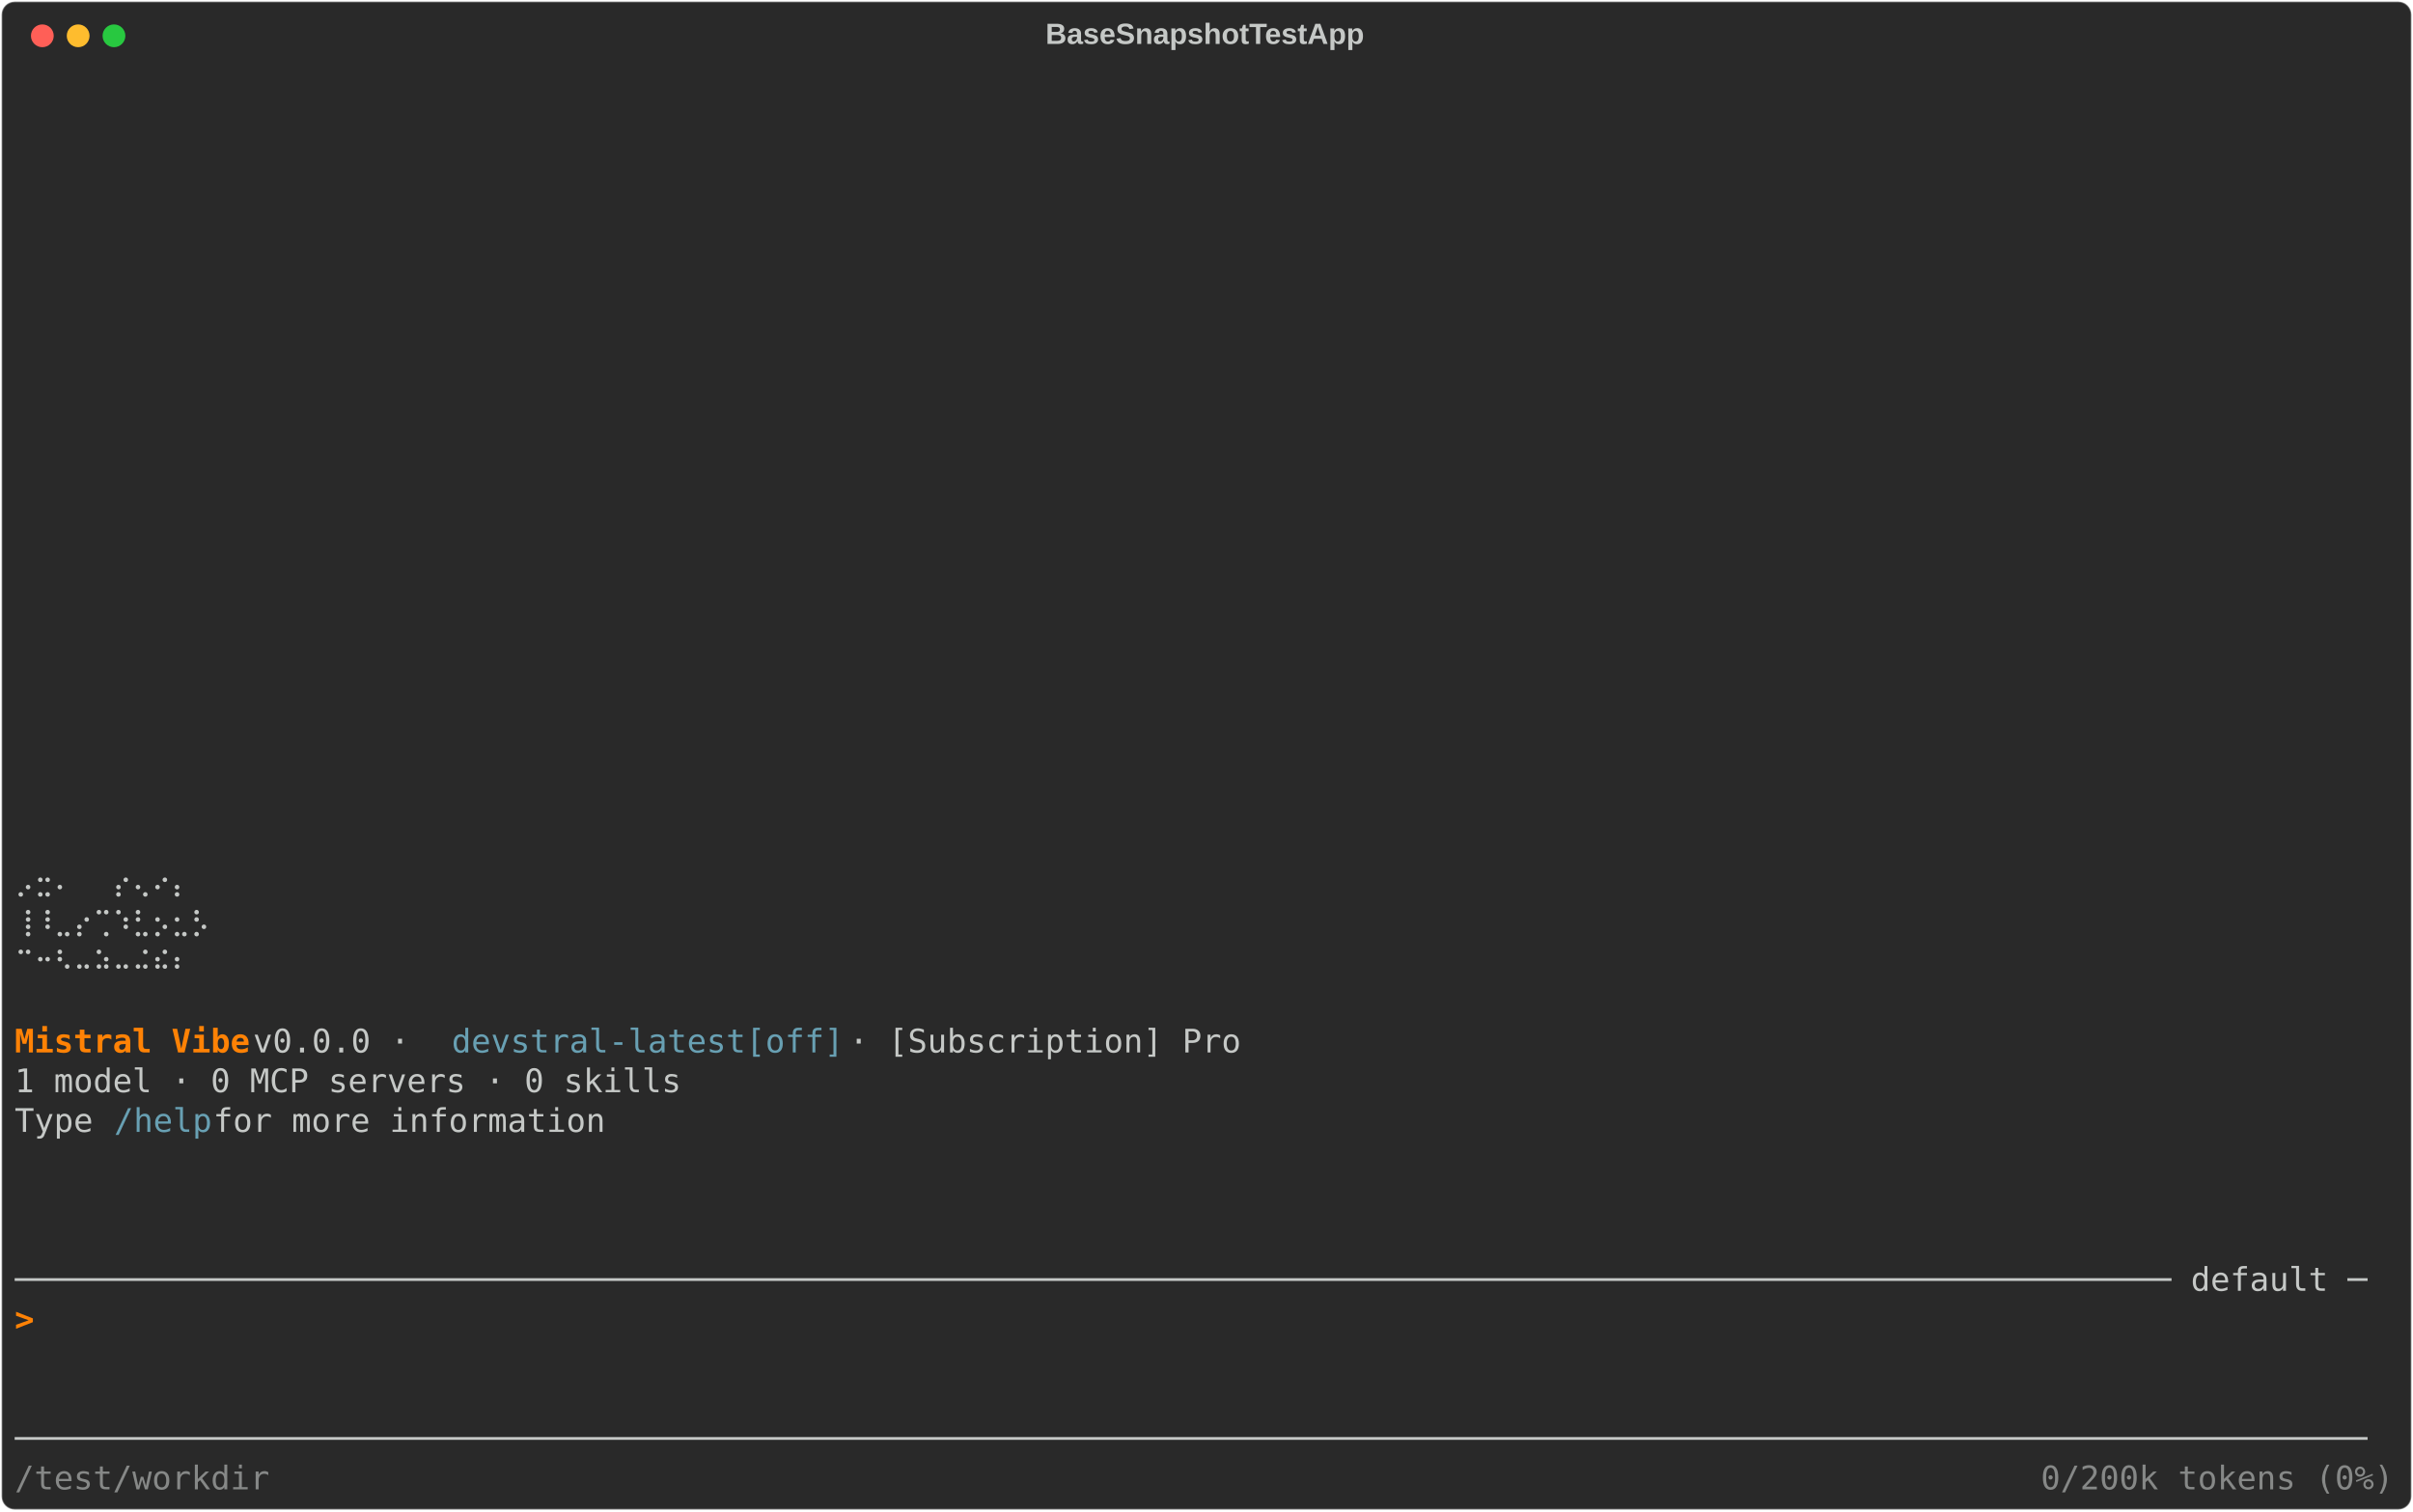
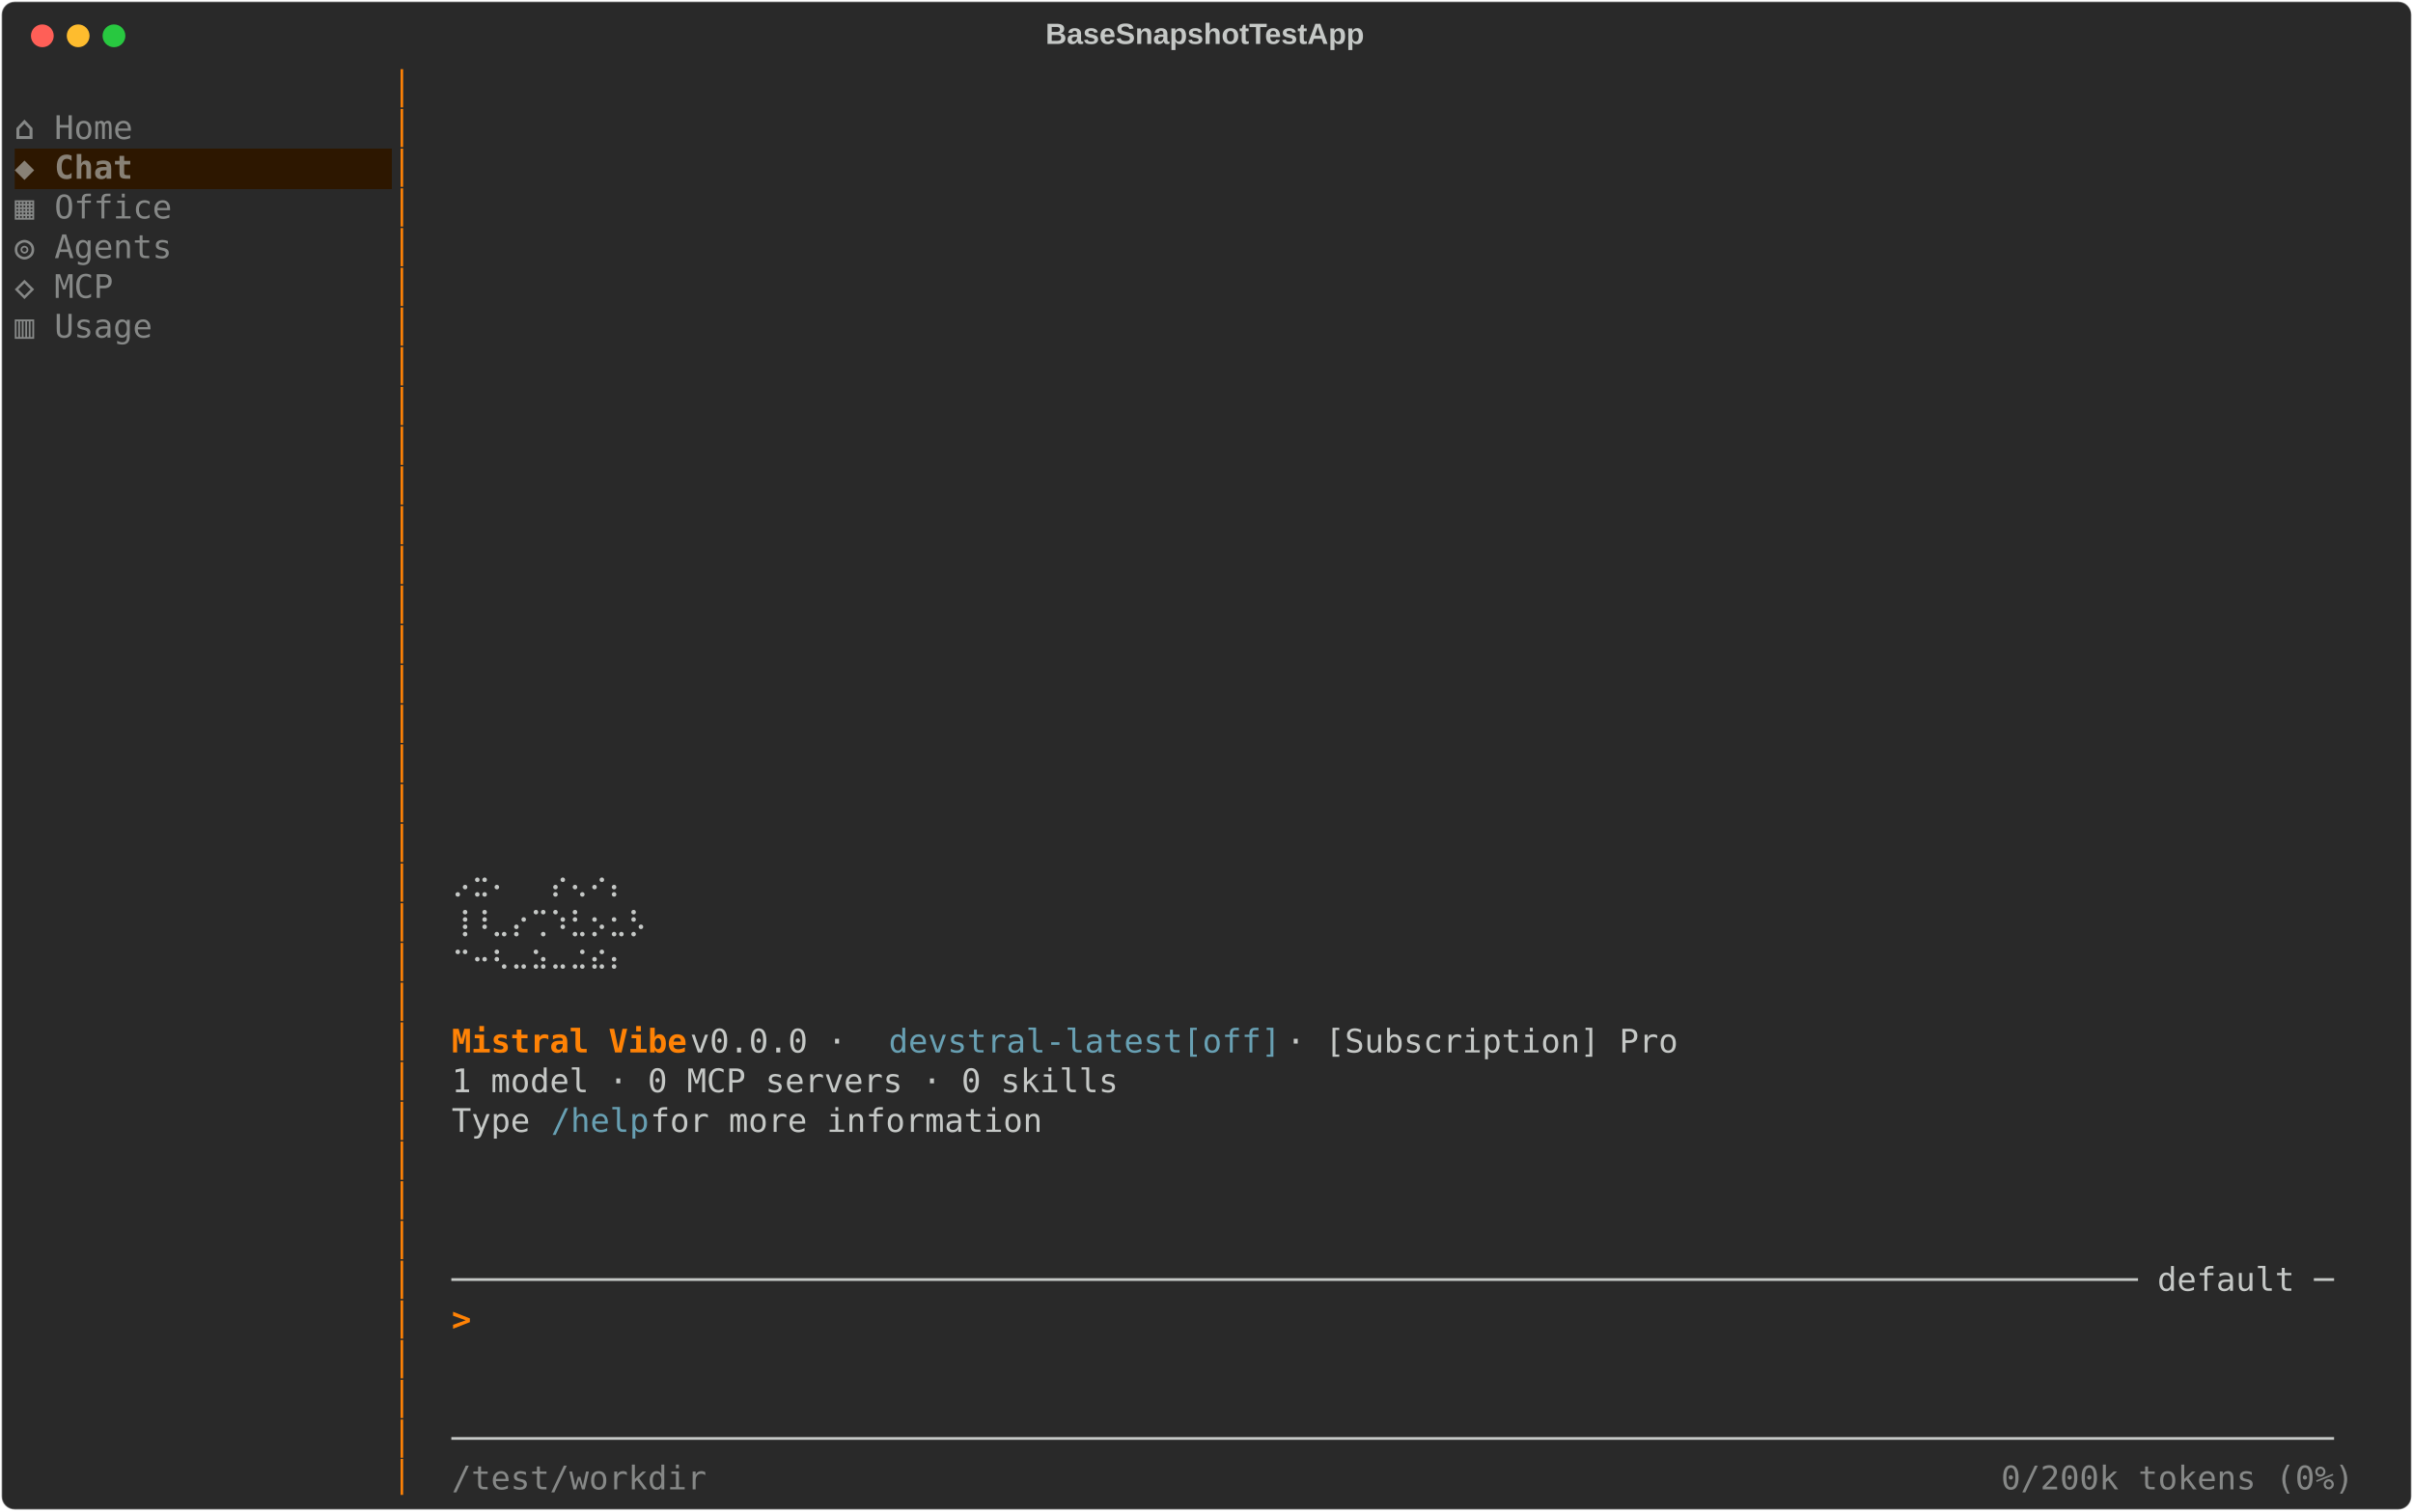
<svg xmlns="http://www.w3.org/2000/svg" class="rich-terminal" viewBox="0 0 1482 928.4">
  <style>

    @font-face {
        font-family: "Fira Code";
        src: local("FiraCode-Regular"),
                url("https://cdnjs.cloudflare.com/ajax/libs/firacode/6.2.0/woff2/FiraCode-Regular.woff2") format("woff2"),
                url("https://cdnjs.cloudflare.com/ajax/libs/firacode/6.2.0/woff/FiraCode-Regular.woff") format("woff");
        font-style: normal;
        font-weight: 400;
    }
    @font-face {
        font-family: "Fira Code";
        src: local("FiraCode-Bold"),
                url("https://cdnjs.cloudflare.com/ajax/libs/firacode/6.2.0/woff2/FiraCode-Bold.woff2") format("woff2"),
                url("https://cdnjs.cloudflare.com/ajax/libs/firacode/6.2.0/woff/FiraCode-Bold.woff") format("woff");
        font-style: bold;
        font-weight: 700;
    }

    .terminal-matrix {
        font-family: Fira Code, monospace;
        font-size: 20px;
        line-height: 24.4px;
        font-variant-east-asian: full-width;
    }

    .terminal-title {
        font-size: 18px;
        font-weight: bold;
        font-family: arial;
    }

    .terminal-r1 { fill: #c5c8c6 }
- .terminal-r2 { fill: #ff8205;font-weight: bold }
- .terminal-r3 { fill: #68a0b3 }
+ .terminal-r2 { fill: #ff8205 }
+ .terminal-r3 { fill: #868887;font-weight: bold }
.terminal-r4 { fill: #868887 }
+ .terminal-r5 { fill: #888176;font-weight: bold }
+ .terminal-r6 { fill: #ff8205;font-weight: bold }
+ .terminal-r7 { fill: #68a0b3 }
    </style>
  <defs>
    <clipPath id="terminal-clip-terminal">
      <rect x="0" y="0" width="1463.0" height="877.4" />
    </clipPath>
    <clipPath id="terminal-line-0">
      <rect x="0" y="1.5" width="1464" height="24.65" />
    </clipPath>
    <clipPath id="terminal-line-1">
      <rect x="0" y="25.9" width="1464" height="24.65" />
    </clipPath>
    <clipPath id="terminal-line-2">
      <rect x="0" y="50.3" width="1464" height="24.65" />
    </clipPath>
    <clipPath id="terminal-line-3">
      <rect x="0" y="74.7" width="1464" height="24.65" />
    </clipPath>
    <clipPath id="terminal-line-4">
      <rect x="0" y="99.1" width="1464" height="24.65" />
    </clipPath>
    <clipPath id="terminal-line-5">
      <rect x="0" y="123.5" width="1464" height="24.65" />
    </clipPath>
    <clipPath id="terminal-line-6">
      <rect x="0" y="147.9" width="1464" height="24.65" />
    </clipPath>
    <clipPath id="terminal-line-7">
      <rect x="0" y="172.3" width="1464" height="24.65" />
    </clipPath>
    <clipPath id="terminal-line-8">
      <rect x="0" y="196.7" width="1464" height="24.65" />
    </clipPath>
    <clipPath id="terminal-line-9">
      <rect x="0" y="221.1" width="1464" height="24.65" />
    </clipPath>
    <clipPath id="terminal-line-10">
      <rect x="0" y="245.5" width="1464" height="24.65" />
    </clipPath>
    <clipPath id="terminal-line-11">
      <rect x="0" y="269.9" width="1464" height="24.65" />
    </clipPath>
    <clipPath id="terminal-line-12">
      <rect x="0" y="294.3" width="1464" height="24.65" />
    </clipPath>
    <clipPath id="terminal-line-13">
      <rect x="0" y="318.7" width="1464" height="24.65" />
    </clipPath>
    <clipPath id="terminal-line-14">
      <rect x="0" y="343.1" width="1464" height="24.65" />
    </clipPath>
    <clipPath id="terminal-line-15">
      <rect x="0" y="367.5" width="1464" height="24.65" />
    </clipPath>
    <clipPath id="terminal-line-16">
      <rect x="0" y="391.9" width="1464" height="24.65" />
    </clipPath>
    <clipPath id="terminal-line-17">
      <rect x="0" y="416.3" width="1464" height="24.65" />
    </clipPath>
    <clipPath id="terminal-line-18">
      <rect x="0" y="440.7" width="1464" height="24.65" />
    </clipPath>
    <clipPath id="terminal-line-19">
      <rect x="0" y="465.1" width="1464" height="24.65" />
    </clipPath>
    <clipPath id="terminal-line-20">
      <rect x="0" y="489.5" width="1464" height="24.65" />
    </clipPath>
    <clipPath id="terminal-line-21">
      <rect x="0" y="513.9" width="1464" height="24.65" />
    </clipPath>
    <clipPath id="terminal-line-22">
      <rect x="0" y="538.3" width="1464" height="24.65" />
    </clipPath>
    <clipPath id="terminal-line-23">
      <rect x="0" y="562.7" width="1464" height="24.65" />
    </clipPath>
    <clipPath id="terminal-line-24">
      <rect x="0" y="587.1" width="1464" height="24.65" />
    </clipPath>
    <clipPath id="terminal-line-25">
      <rect x="0" y="611.5" width="1464" height="24.65" />
    </clipPath>
    <clipPath id="terminal-line-26">
      <rect x="0" y="635.9" width="1464" height="24.65" />
    </clipPath>
    <clipPath id="terminal-line-27">
      <rect x="0" y="660.3" width="1464" height="24.65" />
    </clipPath>
    <clipPath id="terminal-line-28">
      <rect x="0" y="684.7" width="1464" height="24.65" />
    </clipPath>
    <clipPath id="terminal-line-29">
      <rect x="0" y="709.1" width="1464" height="24.65" />
    </clipPath>
    <clipPath id="terminal-line-30">
      <rect x="0" y="733.5" width="1464" height="24.65" />
    </clipPath>
    <clipPath id="terminal-line-31">
      <rect x="0" y="757.9" width="1464" height="24.65" />
    </clipPath>
    <clipPath id="terminal-line-32">
      <rect x="0" y="782.3" width="1464" height="24.65" />
    </clipPath>
    <clipPath id="terminal-line-33">
      <rect x="0" y="806.7" width="1464" height="24.65" />
    </clipPath>
    <clipPath id="terminal-line-34">
      <rect x="0" y="831.1" width="1464" height="24.65" />
    </clipPath>
  </defs>
  <rect fill="#292929" stroke="rgba(255,255,255,0.35)" stroke-width="1" x="1" y="1" width="1480" height="926.4" rx="8" />
  <text class="terminal-title" fill="#c5c8c6" text-anchor="middle" x="740" y="27">BaseSnapshotTestApp</text>
  <g transform="translate(26,22)">
    <circle cx="0" cy="0" r="7" fill="#ff5f57" />
    <circle cx="22" cy="0" r="7" fill="#febc2e" />
    <circle cx="44" cy="0" r="7" fill="#28c840" />
  </g>
  <g transform="translate(9, 41)" clip-path="url(#terminal-clip-terminal)">
+     <rect fill="#2d1700" x="0" y="50.3" width="24.4" height="24.65" shape-rendering="crispEdges" />
+     <rect fill="#2d1700" x="24.4" y="50.3" width="48.8" height="24.65" shape-rendering="crispEdges" />
+     <rect fill="#2d1700" x="73.2" y="50.3" width="158.6" height="24.65" shape-rendering="crispEdges" />
    <g class="terminal-matrix">
+       <text class="terminal-r2" x="231.8" y="20" textLength="12.2" clip-path="url(#terminal-line-0)">│</text>
      <text class="terminal-r1" x="1464" y="20" textLength="12.2" clip-path="url(#terminal-line-0)">
</text>
+       <text class="terminal-r3" x="0" y="44.4" textLength="24.4" clip-path="url(#terminal-line-1)">⌂ </text>
+       <text class="terminal-r4" x="24.4" y="44.4" textLength="48.8" clip-path="url(#terminal-line-1)">Home</text>
+       <text class="terminal-r2" x="231.8" y="44.4" textLength="12.2" clip-path="url(#terminal-line-1)">│</text>
      <text class="terminal-r1" x="1464" y="44.4" textLength="12.2" clip-path="url(#terminal-line-1)">
</text>
+       <text class="terminal-r5" x="0" y="68.8" textLength="24.4" clip-path="url(#terminal-line-2)">◆ </text>
+       <text class="terminal-r5" x="24.4" y="68.8" textLength="48.8" clip-path="url(#terminal-line-2)">Chat</text>
+       <text class="terminal-r2" x="231.8" y="68.8" textLength="12.2" clip-path="url(#terminal-line-2)">│</text>
      <text class="terminal-r1" x="1464" y="68.8" textLength="12.2" clip-path="url(#terminal-line-2)">
</text>
+       <text class="terminal-r3" x="0" y="93.2" textLength="24.4" clip-path="url(#terminal-line-3)">▦ </text>
+       <text class="terminal-r4" x="24.4" y="93.2" textLength="73.2" clip-path="url(#terminal-line-3)">Office</text>
+       <text class="terminal-r2" x="231.8" y="93.2" textLength="12.2" clip-path="url(#terminal-line-3)">│</text>
      <text class="terminal-r1" x="1464" y="93.2" textLength="12.2" clip-path="url(#terminal-line-3)">
</text>
+       <text class="terminal-r3" x="0" y="117.6" textLength="24.4" clip-path="url(#terminal-line-4)">◎ </text>
+       <text class="terminal-r4" x="24.4" y="117.6" textLength="73.2" clip-path="url(#terminal-line-4)">Agents</text>
+       <text class="terminal-r2" x="231.8" y="117.6" textLength="12.2" clip-path="url(#terminal-line-4)">│</text>
      <text class="terminal-r1" x="1464" y="117.6" textLength="12.2" clip-path="url(#terminal-line-4)">
</text>
+       <text class="terminal-r3" x="0" y="142" textLength="24.4" clip-path="url(#terminal-line-5)">◇ </text>
+       <text class="terminal-r4" x="24.4" y="142" textLength="36.6" clip-path="url(#terminal-line-5)">MCP</text>
+       <text class="terminal-r2" x="231.8" y="142" textLength="12.2" clip-path="url(#terminal-line-5)">│</text>
      <text class="terminal-r1" x="1464" y="142" textLength="12.2" clip-path="url(#terminal-line-5)">
</text>
+       <text class="terminal-r3" x="0" y="166.4" textLength="24.4" clip-path="url(#terminal-line-6)">▥ </text>
+       <text class="terminal-r4" x="24.4" y="166.4" textLength="61" clip-path="url(#terminal-line-6)">Usage</text>
+       <text class="terminal-r2" x="231.8" y="166.4" textLength="12.2" clip-path="url(#terminal-line-6)">│</text>
      <text class="terminal-r1" x="1464" y="166.4" textLength="12.2" clip-path="url(#terminal-line-6)">
</text>
+       <text class="terminal-r2" x="231.8" y="190.8" textLength="12.2" clip-path="url(#terminal-line-7)">│</text>
      <text class="terminal-r1" x="1464" y="190.8" textLength="12.2" clip-path="url(#terminal-line-7)">
</text>
+       <text class="terminal-r2" x="231.8" y="215.2" textLength="12.2" clip-path="url(#terminal-line-8)">│</text>
      <text class="terminal-r1" x="1464" y="215.2" textLength="12.2" clip-path="url(#terminal-line-8)">
</text>
+       <text class="terminal-r2" x="231.8" y="239.6" textLength="12.2" clip-path="url(#terminal-line-9)">│</text>
      <text class="terminal-r1" x="1464" y="239.6" textLength="12.2" clip-path="url(#terminal-line-9)">
</text>
+       <text class="terminal-r2" x="231.8" y="264" textLength="12.2" clip-path="url(#terminal-line-10)">│</text>
      <text class="terminal-r1" x="1464" y="264" textLength="12.2" clip-path="url(#terminal-line-10)">
</text>
+       <text class="terminal-r2" x="231.8" y="288.4" textLength="12.2" clip-path="url(#terminal-line-11)">│</text>
      <text class="terminal-r1" x="1464" y="288.4" textLength="12.2" clip-path="url(#terminal-line-11)">
</text>
+       <text class="terminal-r2" x="231.8" y="312.8" textLength="12.2" clip-path="url(#terminal-line-12)">│</text>
      <text class="terminal-r1" x="1464" y="312.8" textLength="12.2" clip-path="url(#terminal-line-12)">
</text>
+       <text class="terminal-r2" x="231.8" y="337.2" textLength="12.2" clip-path="url(#terminal-line-13)">│</text>
      <text class="terminal-r1" x="1464" y="337.2" textLength="12.2" clip-path="url(#terminal-line-13)">
</text>
+       <text class="terminal-r2" x="231.8" y="361.6" textLength="12.2" clip-path="url(#terminal-line-14)">│</text>
      <text class="terminal-r1" x="1464" y="361.6" textLength="12.2" clip-path="url(#terminal-line-14)">
</text>
+       <text class="terminal-r2" x="231.8" y="386" textLength="12.2" clip-path="url(#terminal-line-15)">│</text>
      <text class="terminal-r1" x="1464" y="386" textLength="12.2" clip-path="url(#terminal-line-15)">
</text>
+       <text class="terminal-r2" x="231.8" y="410.4" textLength="12.2" clip-path="url(#terminal-line-16)">│</text>
      <text class="terminal-r1" x="1464" y="410.4" textLength="12.2" clip-path="url(#terminal-line-16)">
</text>
+       <text class="terminal-r2" x="231.8" y="434.8" textLength="12.2" clip-path="url(#terminal-line-17)">│</text>
      <text class="terminal-r1" x="1464" y="434.8" textLength="12.2" clip-path="url(#terminal-line-17)">
</text>
+       <text class="terminal-r2" x="231.8" y="459.2" textLength="12.2" clip-path="url(#terminal-line-18)">│</text>
      <text class="terminal-r1" x="1464" y="459.2" textLength="12.2" clip-path="url(#terminal-line-18)">
</text>
+       <text class="terminal-r2" x="231.8" y="483.6" textLength="12.2" clip-path="url(#terminal-line-19)">│</text>
      <text class="terminal-r1" x="1464" y="483.6" textLength="12.2" clip-path="url(#terminal-line-19)">
</text>
-       <text class="terminal-r1" x="0" y="508" textLength="134.2" clip-path="url(#terminal-line-20)">  ⡠⣒⠄  ⡔⢄⠔⡄</text>
+       <text class="terminal-r2" x="231.8" y="508" textLength="12.2" clip-path="url(#terminal-line-20)">│</text>
+       <text class="terminal-r1" x="268.4" y="508" textLength="134.2" clip-path="url(#terminal-line-20)">  ⡠⣒⠄  ⡔⢄⠔⡄</text>
      <text class="terminal-r1" x="1464" y="508" textLength="12.2" clip-path="url(#terminal-line-20)">
</text>
-       <text class="terminal-r1" x="0" y="532.4" textLength="134.2" clip-path="url(#terminal-line-21)"> ⢸⠸⣀⡔⢉⠱⣃⡢⣂⡣</text>
+       <text class="terminal-r2" x="231.8" y="532.4" textLength="12.2" clip-path="url(#terminal-line-21)">│</text>
+       <text class="terminal-r1" x="268.4" y="532.4" textLength="134.2" clip-path="url(#terminal-line-21)"> ⢸⠸⣀⡔⢉⠱⣃⡢⣂⡣</text>
      <text class="terminal-r1" x="1464" y="532.4" textLength="12.2" clip-path="url(#terminal-line-21)">
</text>
-       <text class="terminal-r1" x="0" y="556.8" textLength="134.2" clip-path="url(#terminal-line-22)">  ⠉⠒⠣⠤⠵⠤⠬⠮⠆</text>
+       <text class="terminal-r2" x="231.8" y="556.8" textLength="12.2" clip-path="url(#terminal-line-22)">│</text>
+       <text class="terminal-r1" x="268.4" y="556.8" textLength="134.2" clip-path="url(#terminal-line-22)">  ⠉⠒⠣⠤⠵⠤⠬⠮⠆</text>
      <text class="terminal-r1" x="1464" y="556.8" textLength="12.2" clip-path="url(#terminal-line-22)">
</text>
+       <text class="terminal-r2" x="231.8" y="581.2" textLength="12.2" clip-path="url(#terminal-line-23)">│</text>
      <text class="terminal-r1" x="1464" y="581.2" textLength="12.2" clip-path="url(#terminal-line-23)">
</text>
-       <text class="terminal-r2" x="0" y="605.6" textLength="146.4" clip-path="url(#terminal-line-24)">Mistral Vibe</text>
-       <text class="terminal-r1" x="146.4" y="605.6" textLength="122" clip-path="url(#terminal-line-24)"> v0.0.0 · </text>
-       <text class="terminal-r3" x="268.4" y="605.6" textLength="244" clip-path="url(#terminal-line-24)">devstral-latest[off]</text>
-       <text class="terminal-r1" x="512.4" y="605.6" textLength="256.2" clip-path="url(#terminal-line-24)"> · [Subscription] Pro</text>
+       <text class="terminal-r2" x="231.8" y="605.6" textLength="12.2" clip-path="url(#terminal-line-24)">│</text>
+       <text class="terminal-r6" x="268.4" y="605.6" textLength="146.4" clip-path="url(#terminal-line-24)">Mistral Vibe</text>
+       <text class="terminal-r1" x="414.8" y="605.6" textLength="122" clip-path="url(#terminal-line-24)"> v0.0.0 · </text>
+       <text class="terminal-r7" x="536.8" y="605.6" textLength="244" clip-path="url(#terminal-line-24)">devstral-latest[off]</text>
+       <text class="terminal-r1" x="780.8" y="605.6" textLength="256.2" clip-path="url(#terminal-line-24)"> · [Subscription] Pro</text>
      <text class="terminal-r1" x="1464" y="605.6" textLength="12.2" clip-path="url(#terminal-line-24)">
</text>
-       <text class="terminal-r1" x="0" y="630" textLength="414.8" clip-path="url(#terminal-line-25)">1 model · 0 MCP servers · 0 skills</text>
+       <text class="terminal-r2" x="231.8" y="630" textLength="12.2" clip-path="url(#terminal-line-25)">│</text>
+       <text class="terminal-r1" x="268.4" y="630" textLength="414.8" clip-path="url(#terminal-line-25)">1 model · 0 MCP servers · 0 skills</text>
      <text class="terminal-r1" x="1464" y="630" textLength="12.2" clip-path="url(#terminal-line-25)">
</text>
-       <text class="terminal-r1" x="0" y="654.4" textLength="61" clip-path="url(#terminal-line-26)">Type </text>
-       <text class="terminal-r3" x="61" y="654.4" textLength="61" clip-path="url(#terminal-line-26)">/help</text>
-       <text class="terminal-r1" x="122" y="654.4" textLength="256.2" clip-path="url(#terminal-line-26)"> for more information</text>
+       <text class="terminal-r2" x="231.8" y="654.4" textLength="12.2" clip-path="url(#terminal-line-26)">│</text>
+       <text class="terminal-r1" x="268.4" y="654.4" textLength="61" clip-path="url(#terminal-line-26)">Type </text>
+       <text class="terminal-r7" x="329.4" y="654.4" textLength="61" clip-path="url(#terminal-line-26)">/help</text>
+       <text class="terminal-r1" x="390.4" y="654.4" textLength="256.2" clip-path="url(#terminal-line-26)"> for more information</text>
      <text class="terminal-r1" x="1464" y="654.4" textLength="12.2" clip-path="url(#terminal-line-26)">
</text>
+       <text class="terminal-r2" x="231.8" y="678.8" textLength="12.2" clip-path="url(#terminal-line-27)">│</text>
      <text class="terminal-r1" x="1464" y="678.8" textLength="12.2" clip-path="url(#terminal-line-27)">
</text>
+       <text class="terminal-r2" x="231.8" y="703.2" textLength="12.2" clip-path="url(#terminal-line-28)">│</text>
      <text class="terminal-r1" x="1464" y="703.2" textLength="12.2" clip-path="url(#terminal-line-28)">
</text>
+       <text class="terminal-r2" x="231.8" y="727.6" textLength="12.2" clip-path="url(#terminal-line-29)">│</text>
      <text class="terminal-r1" x="1464" y="727.6" textLength="12.2" clip-path="url(#terminal-line-29)">
</text>
-       <text class="terminal-r1" x="0" y="752" textLength="1464" clip-path="url(#terminal-line-30)">────────────────────────────────────────────────────────────────────────────────────────────────────────────── default ─</text>
+       <text class="terminal-r2" x="231.8" y="752" textLength="12.2" clip-path="url(#terminal-line-30)">│</text>
+       <text class="terminal-r1" x="268.4" y="752" textLength="1171.2" clip-path="url(#terminal-line-30)">────────────────────────────────────────────────────────────────────────────────────── default ─</text>
      <text class="terminal-r1" x="1464" y="752" textLength="12.2" clip-path="url(#terminal-line-30)">
</text>
-       <text class="terminal-r2" x="0" y="776.4" textLength="12.2" clip-path="url(#terminal-line-31)">&gt;</text>
+       <text class="terminal-r2" x="231.8" y="776.4" textLength="12.2" clip-path="url(#terminal-line-31)">│</text>
+       <text class="terminal-r6" x="268.4" y="776.4" textLength="12.2" clip-path="url(#terminal-line-31)">&gt;</text>
      <text class="terminal-r1" x="1464" y="776.4" textLength="12.2" clip-path="url(#terminal-line-31)">
</text>
+       <text class="terminal-r2" x="231.8" y="800.8" textLength="12.2" clip-path="url(#terminal-line-32)">│</text>
      <text class="terminal-r1" x="1464" y="800.8" textLength="12.2" clip-path="url(#terminal-line-32)">
</text>
+       <text class="terminal-r2" x="231.8" y="825.2" textLength="12.2" clip-path="url(#terminal-line-33)">│</text>
      <text class="terminal-r1" x="1464" y="825.2" textLength="12.2" clip-path="url(#terminal-line-33)">
</text>
-       <text class="terminal-r1" x="0" y="849.6" textLength="1464" clip-path="url(#terminal-line-34)">────────────────────────────────────────────────────────────────────────────────────────────────────────────────────────</text>
+       <text class="terminal-r2" x="231.8" y="849.6" textLength="12.2" clip-path="url(#terminal-line-34)">│</text>
+       <text class="terminal-r1" x="268.4" y="849.6" textLength="1171.2" clip-path="url(#terminal-line-34)">────────────────────────────────────────────────────────────────────────────────────────────────</text>
      <text class="terminal-r1" x="1464" y="849.6" textLength="12.2" clip-path="url(#terminal-line-34)">
</text>
-       <text class="terminal-r4" x="0" y="874" textLength="158.6" clip-path="url(#terminal-line-35)">/test/workdir</text>
-       <text class="terminal-r4" x="1244.4" y="874" textLength="219.6" clip-path="url(#terminal-line-35)">0/200k tokens (0%)</text>
+       <text class="terminal-r2" x="231.8" y="874" textLength="12.2" clip-path="url(#terminal-line-35)">│</text>
+       <text class="terminal-r4" x="268.4" y="874" textLength="158.6" clip-path="url(#terminal-line-35)">/test/workdir</text>
+       <text class="terminal-r4" x="1220" y="874" textLength="219.6" clip-path="url(#terminal-line-35)">0/200k tokens (0%)</text>
    </g>
  </g>
</svg>
